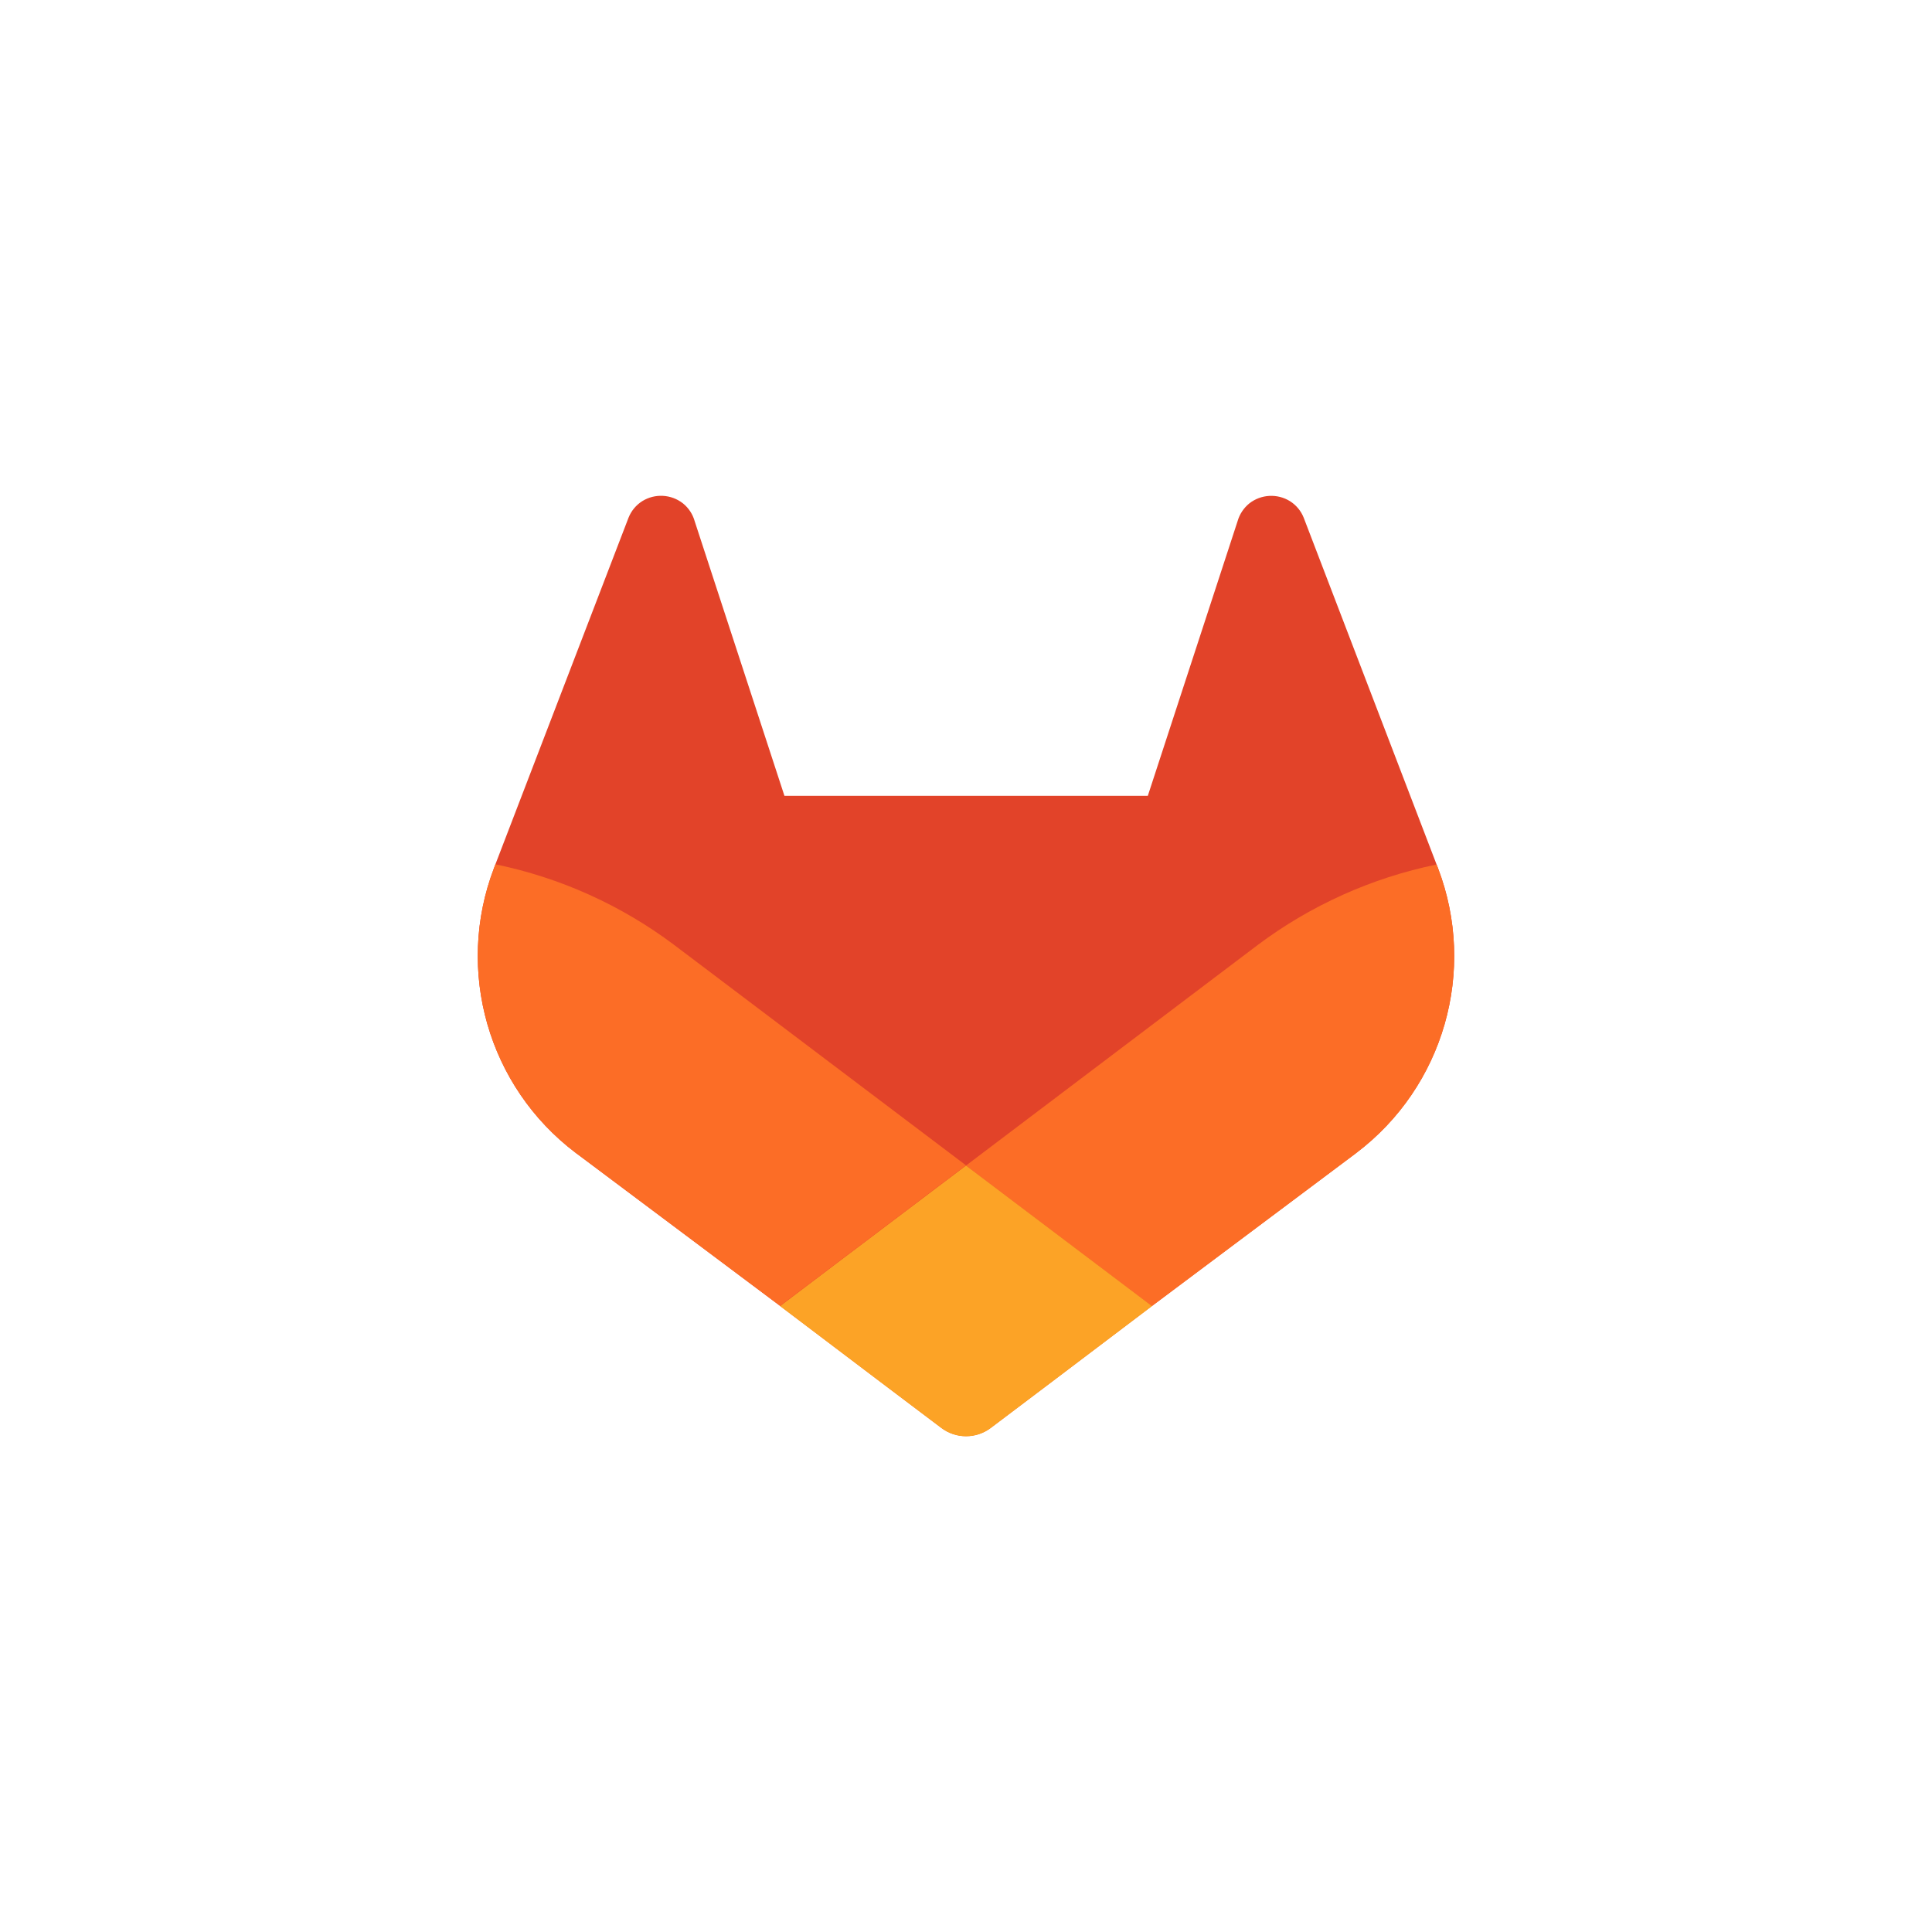
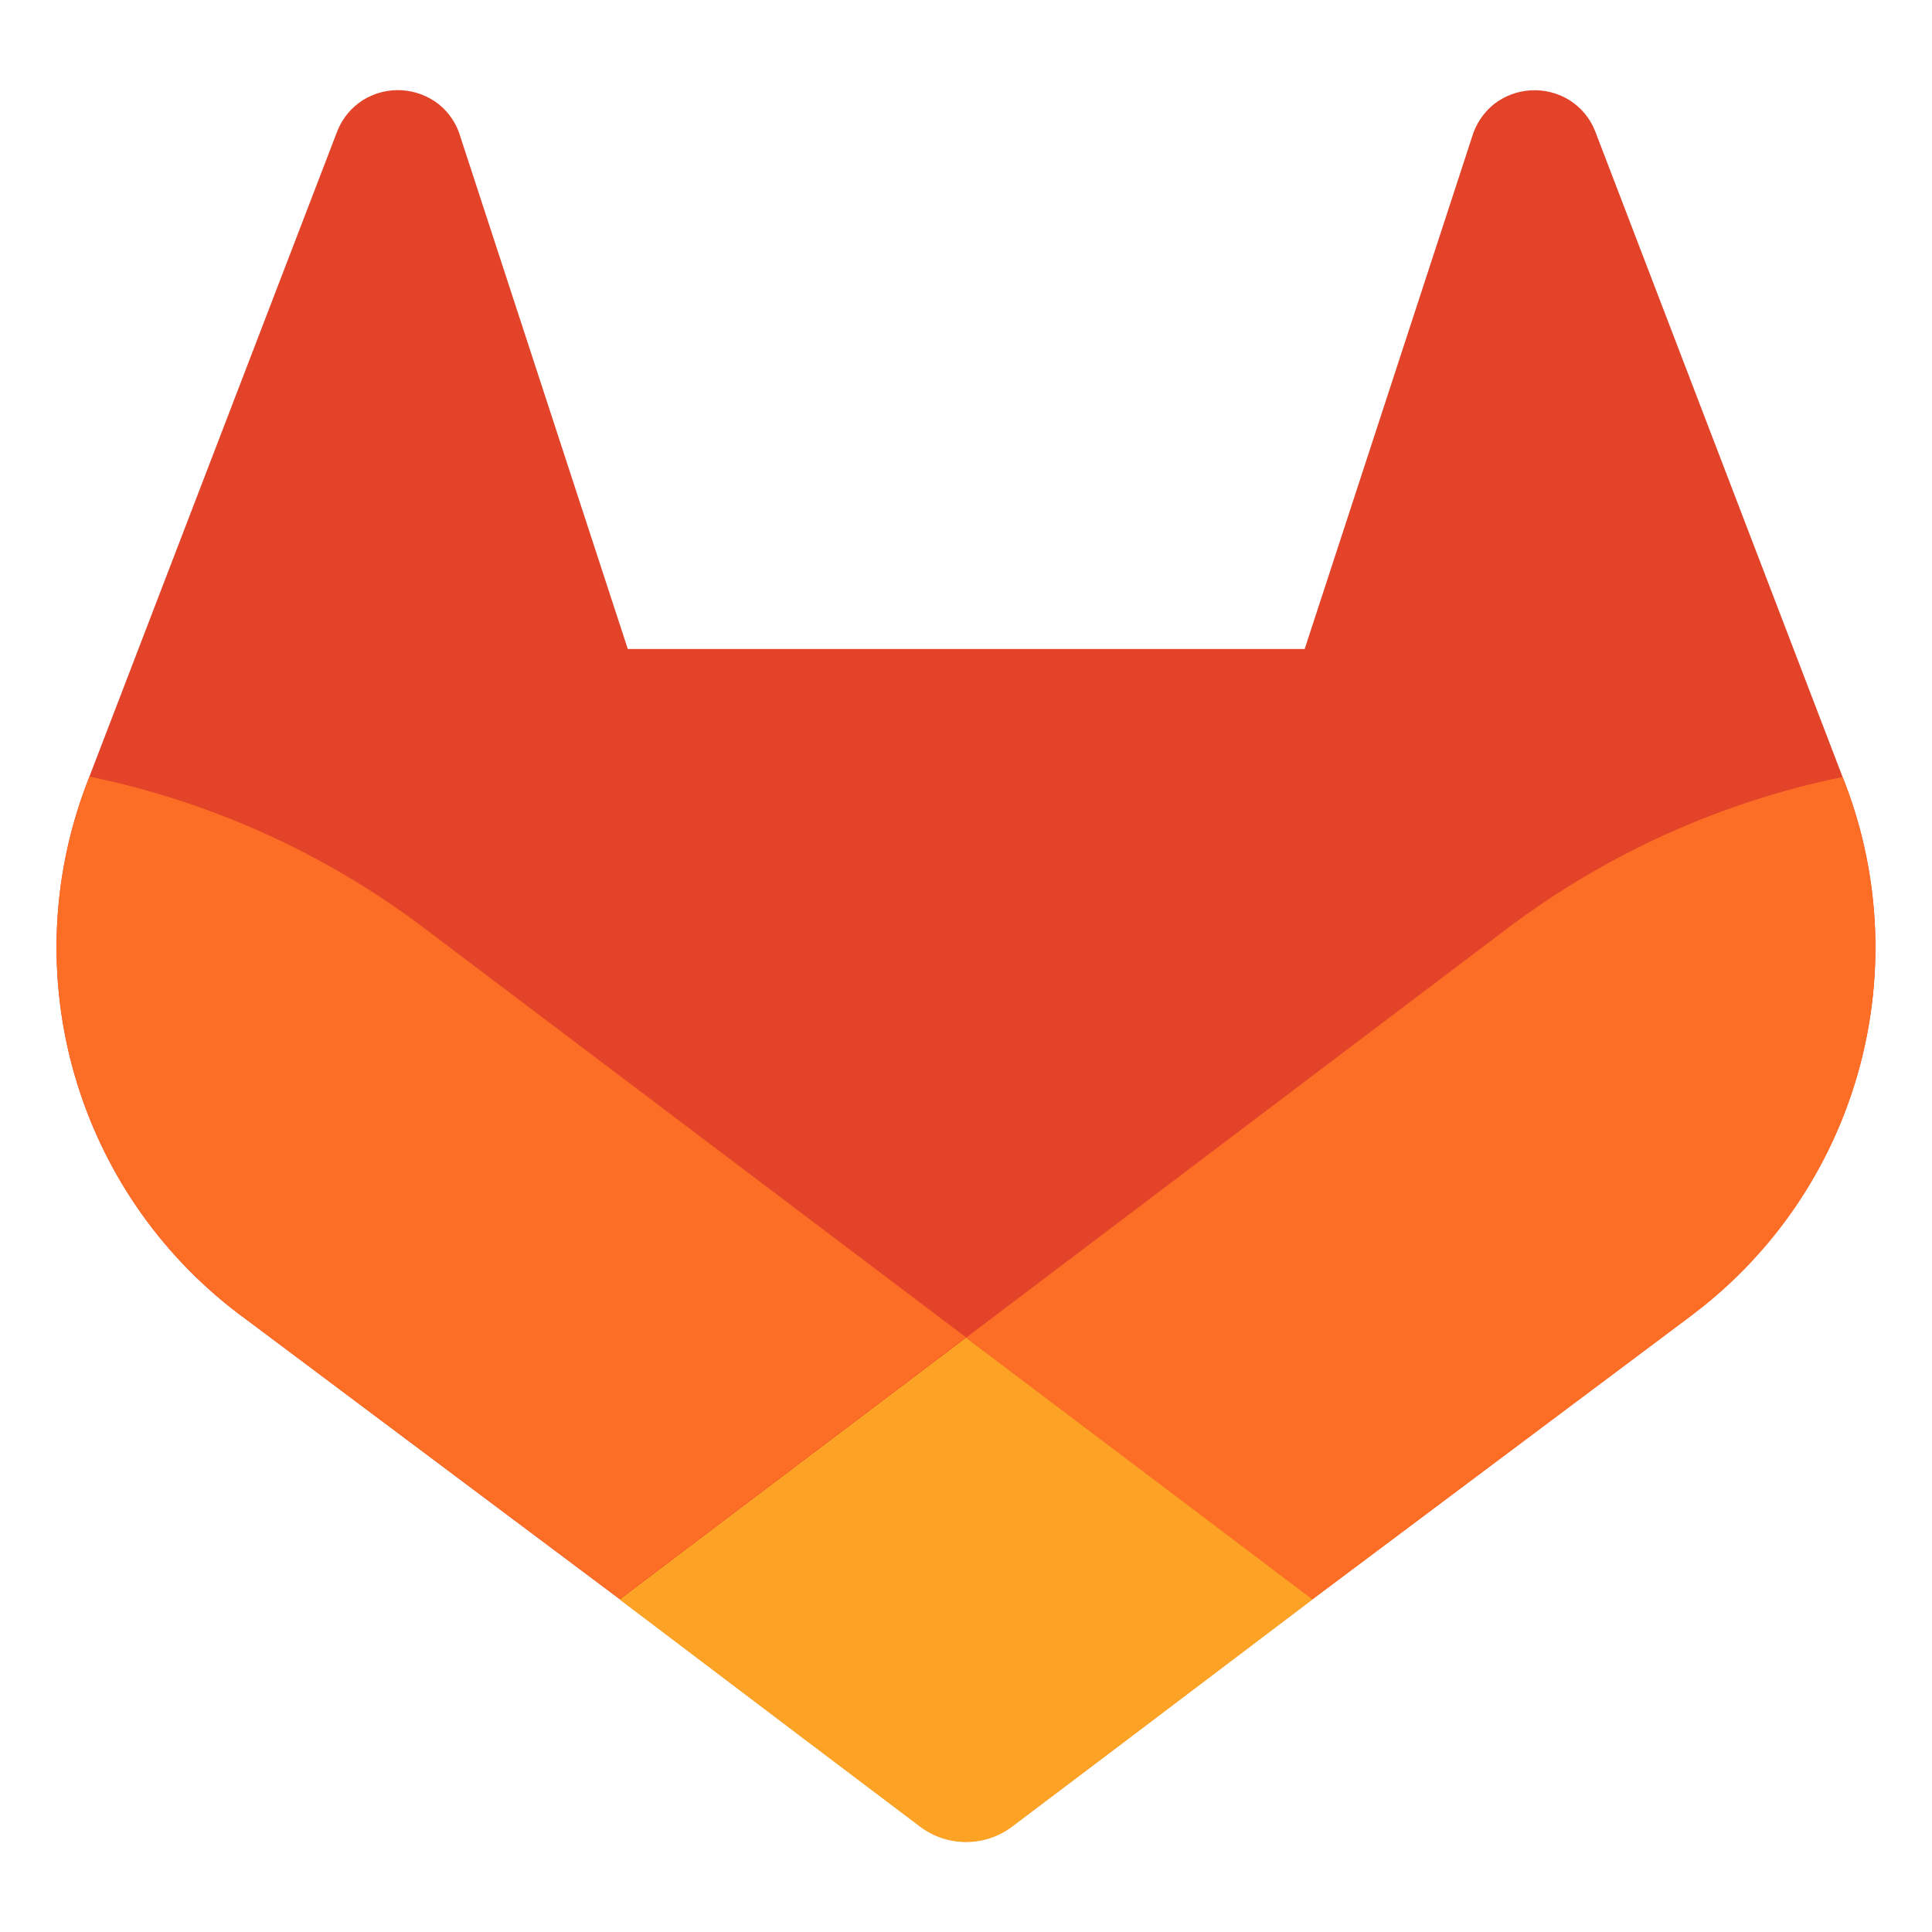
- <svg xmlns="http://www.w3.org/2000/svg" viewBox="0 0 380 380">
+ <svg xmlns="http://www.w3.org/2000/svg" viewBox="88 88 204 204">
  <defs>
    <style>.cls-1{fill:#e24329;}.cls-2{fill:#fc6d26;}.cls-3{fill:#fca326;}</style>
  </defs>
  <g id="LOGO">
    <path class="cls-1" d="M282.83,170.73l-.27-.69-26.14-68.22a6.81,6.81,0,0,0-2.69-3.24,7,7,0,0,0-8,.43,7,7,0,0,0-2.32,3.52l-17.65,54H154.29l-17.65-54A6.86,6.86,0,0,0,134.32,99a7,7,0,0,0-8-.43,6.87,6.87,0,0,0-2.69,3.24L97.44,170l-.26.69a48.54,48.54,0,0,0,16.1,56.1l.09.07.24.17,39.82,29.82,19.7,14.91,12,9.06a8.07,8.07,0,0,0,9.76,0l12-9.06,19.7-14.91,40.06-30,.1-.08A48.56,48.56,0,0,0,282.83,170.73Z" />
    <path class="cls-2" d="M282.83,170.73l-.27-.69a88.3,88.3,0,0,0-35.15,15.8L190,229.25c19.55,14.79,36.57,27.64,36.57,27.64l40.06-30,.1-.08A48.56,48.56,0,0,0,282.83,170.73Z" />
    <path class="cls-3" d="M153.43,256.89l19.7,14.91,12,9.06a8.07,8.07,0,0,0,9.76,0l12-9.06,19.7-14.91S209.55,244,190,229.25C170.45,244,153.43,256.89,153.43,256.89Z" />
    <path class="cls-2" d="M132.58,185.84A88.19,88.19,0,0,0,97.44,170l-.26.69a48.54,48.54,0,0,0,16.1,56.1l.09.07.24.17,39.82,29.82s17-12.85,36.57-27.64Z" />
  </g>
</svg>
